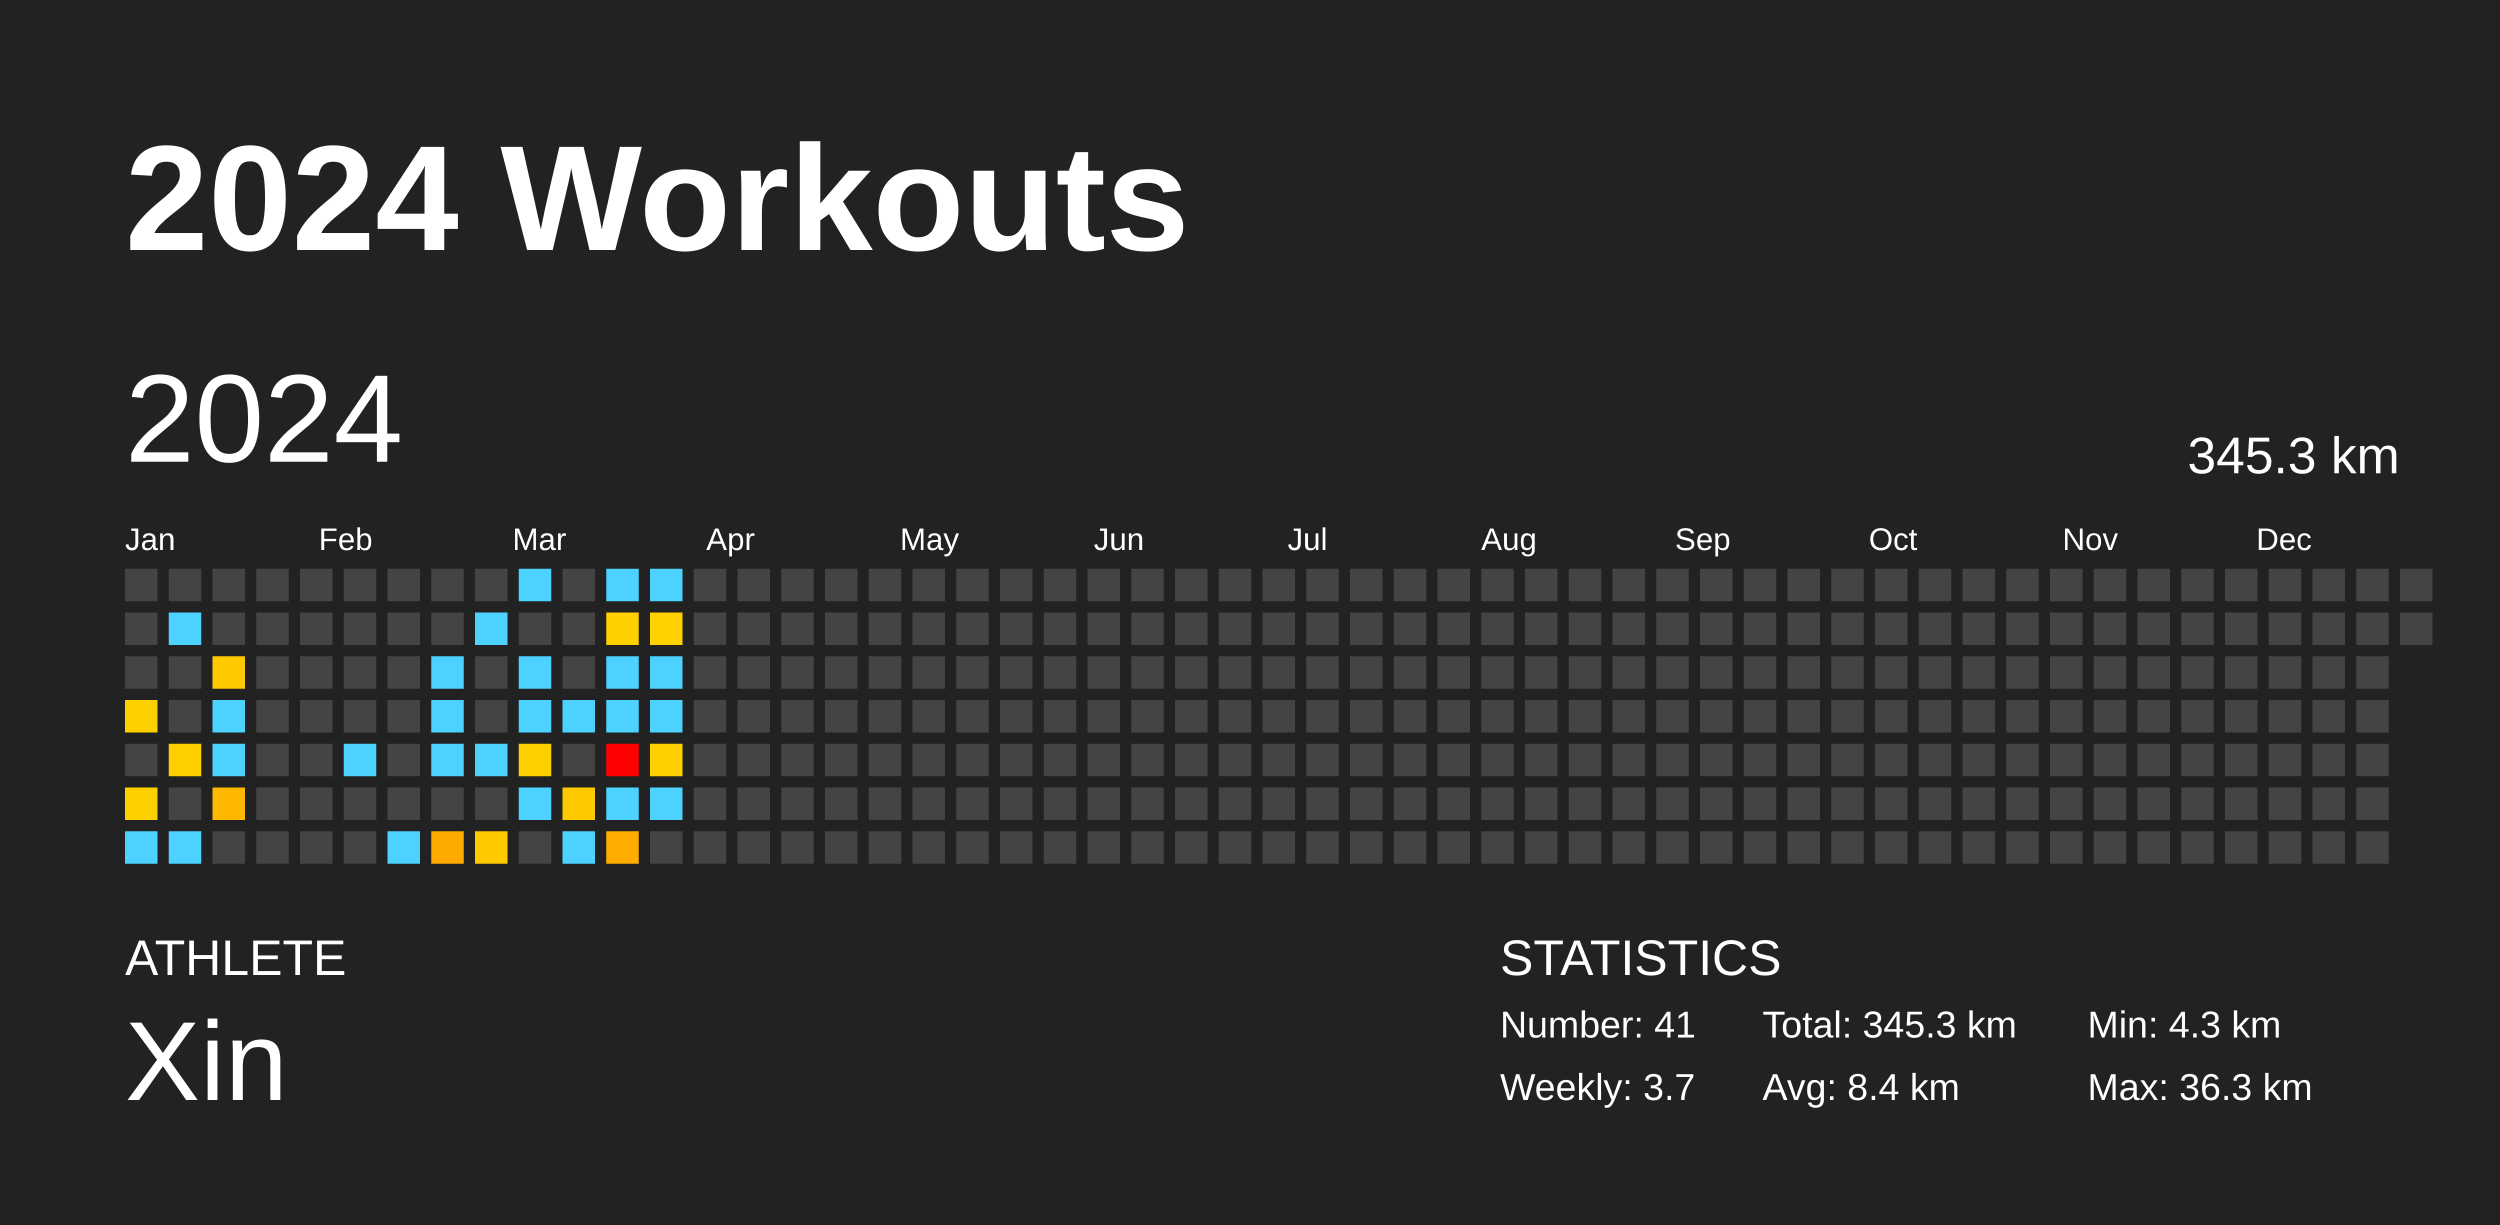
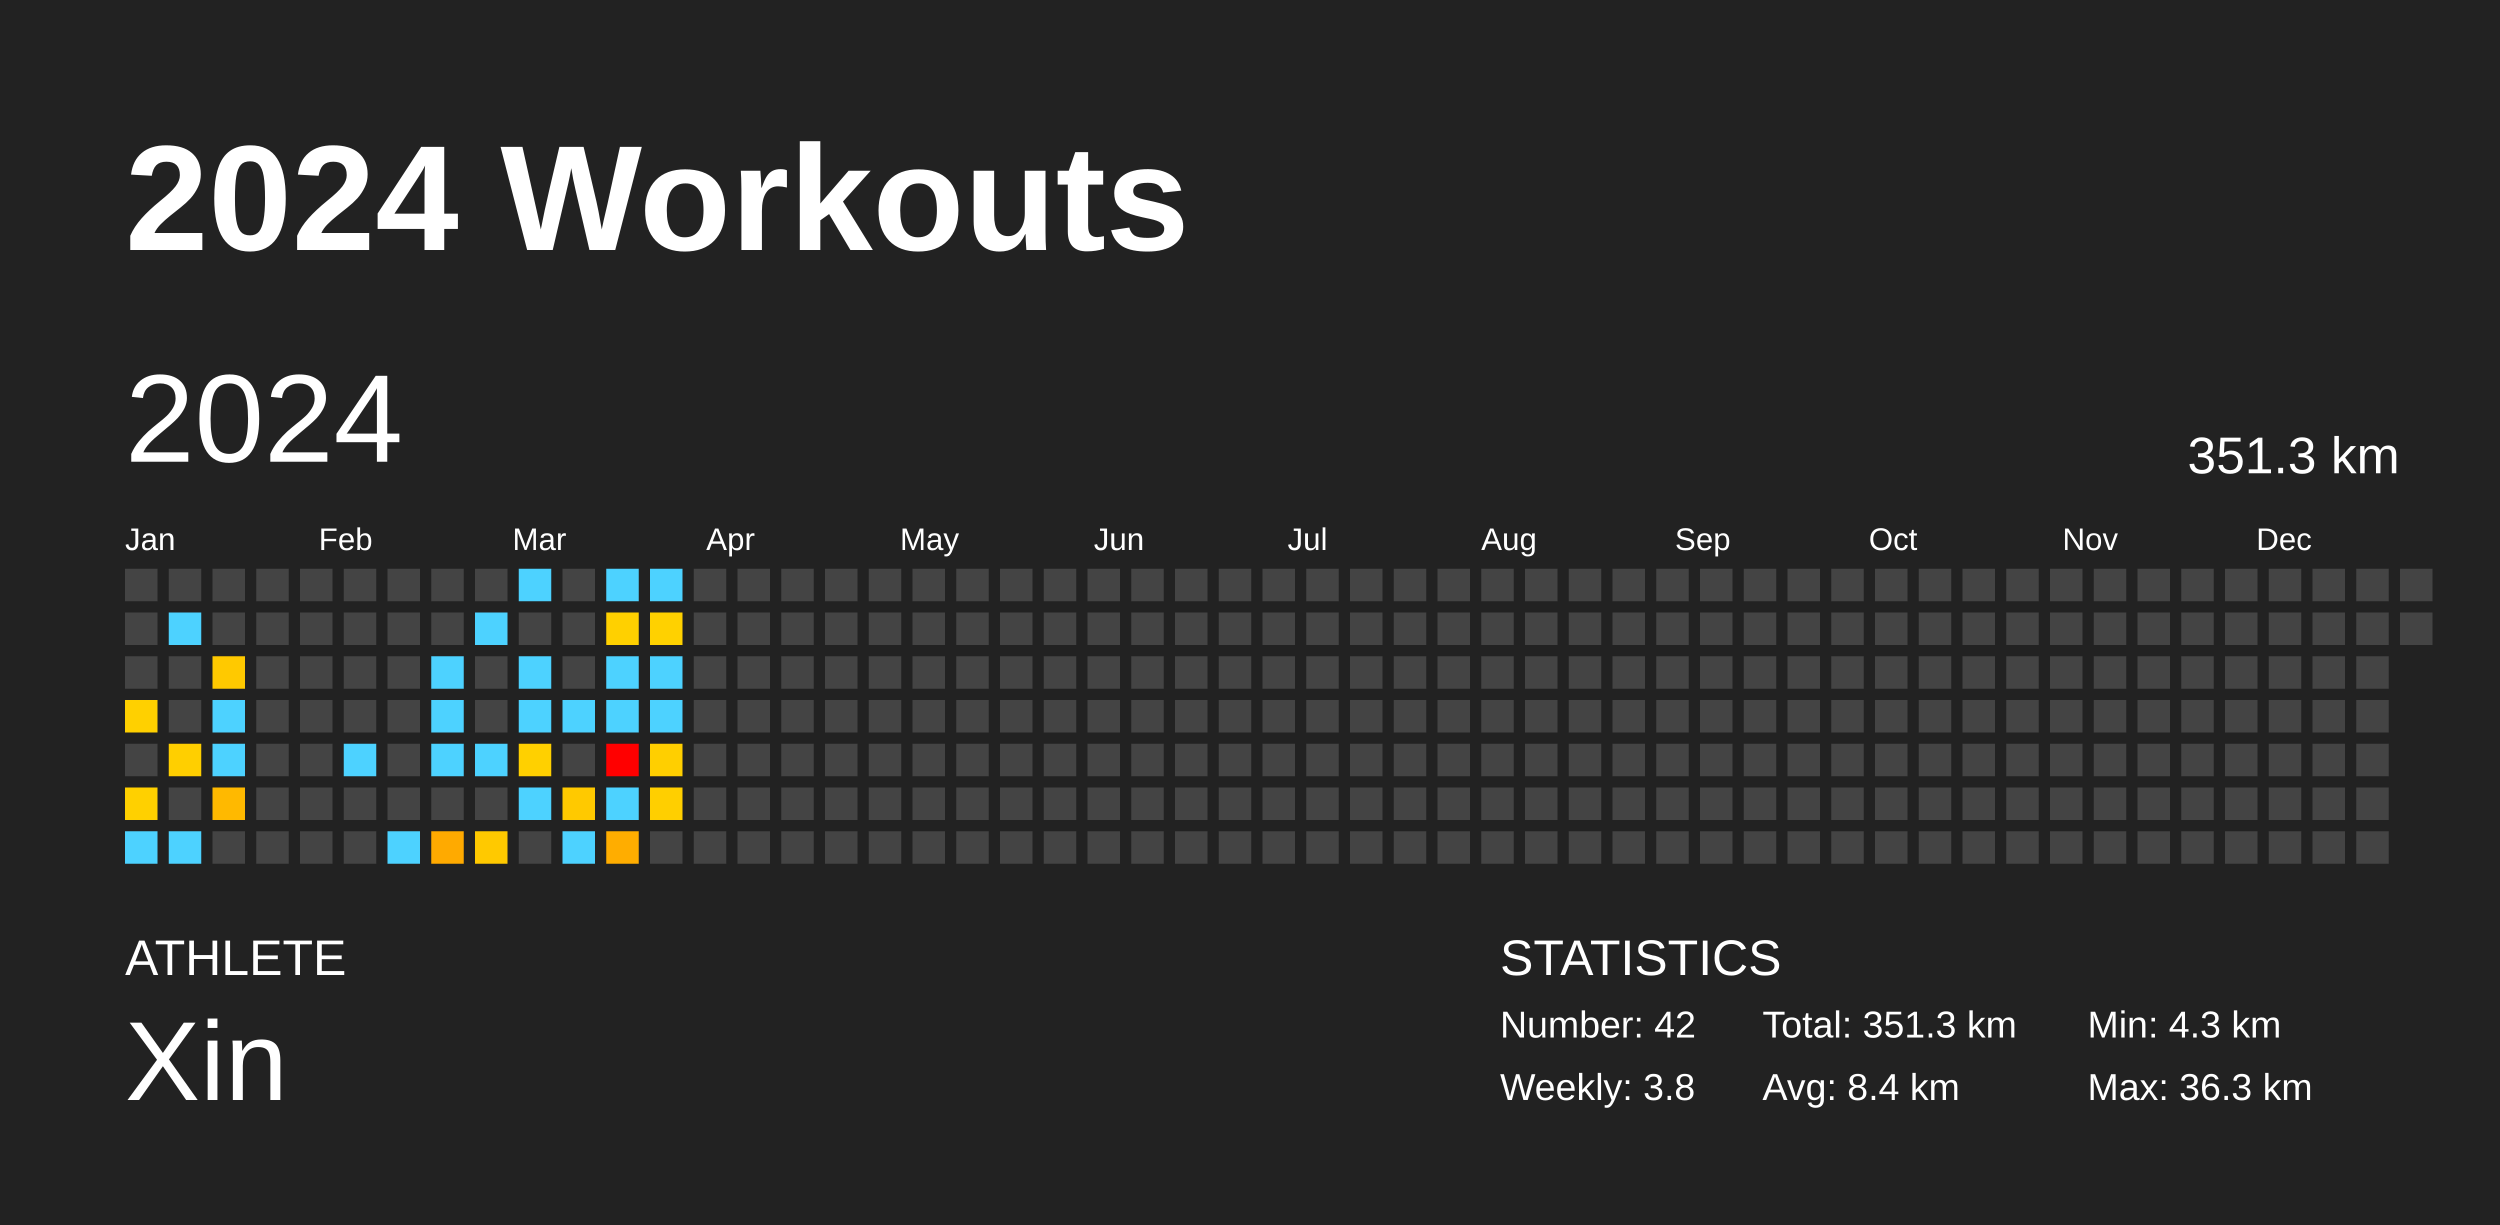
<svg xmlns="http://www.w3.org/2000/svg" baseProfile="full" height="98mm" version="1.1" viewBox="0,0,200,98" width="200mm">
  <defs />
  <rect fill="#222222" height="98" width="200" x="0" y="0" />
  <text fill="#FFFFFF" style="font-size:12px; font-family:Arial; font-weight:bold;" x="10" y="20">2024 Workouts</text>
  <text fill="#FFFFFF" style="font-size:4px; font-family:Arial" x="10" y="78">ATHLETE</text>
  <text fill="#FFFFFF" style="font-size:9px; font-family:Arial" x="10" y="88">Xin</text>
  <text fill="#FFFFFF" style="font-size:4px; font-family:Arial" x="120" y="78">STATISTICS</text>
-   <text fill="#FFFFFF" style="font-size:3px; font-family:Arial" x="120" y="83">Number: 41</text>
-   <text fill="#FFFFFF" style="font-size:3px; font-family:Arial" x="120" y="88">Weekly: 3.7</text>
-   <text fill="#FFFFFF" style="font-size:3px; font-family:Arial" x="141" y="83">Total: 345.3 km</text>
+   <text fill="#FFFFFF" style="font-size:3px; font-family:Arial" x="120" y="83">Number: 42</text>
+   <text fill="#FFFFFF" style="font-size:3px; font-family:Arial" x="120" y="88">Weekly: 3.8</text>
+   <text fill="#FFFFFF" style="font-size:3px; font-family:Arial" x="141" y="83">Total: 351.3 km</text>
  <text fill="#FFFFFF" style="font-size:3px; font-family:Arial" x="141" y="88">Avg: 8.4 km</text>
  <text fill="#FFFFFF" style="font-size:3px; font-family:Arial" x="167" y="83">Min: 4.3 km</text>
  <text fill="#FFFFFF" style="font-size:3px; font-family:Arial" x="167" y="88">Max: 36.3 km</text>
  <text dominant-baseline="hanging" fill="#FFFFFF" style="font-size:10.0px; font-family:Arial;" x="10" y="30">2024</text>
-   <text dominant-baseline="hanging" fill="#FFFFFF" style="font-size:4.125px; font-family:Arial;" x="175" y="35">345.3 km</text>
+   <text dominant-baseline="hanging" fill="#FFFFFF" style="font-size:4.125px; font-family:Arial;" x="175" y="35">351.3 km</text>
  <text fill="#FFFFFF" style="font-size:2.5px; font-family:Arial" x="10.0" y="44">Jan</text>
  <text fill="#FFFFFF" style="font-size:2.5px; font-family:Arial" x="25.5" y="44">Feb</text>
  <text fill="#FFFFFF" style="font-size:2.5px; font-family:Arial" x="41.0" y="44">Mar</text>
  <text fill="#FFFFFF" style="font-size:2.5px; font-family:Arial" x="56.5" y="44">Apr</text>
  <text fill="#FFFFFF" style="font-size:2.5px; font-family:Arial" x="72.0" y="44">May</text>
  <text fill="#FFFFFF" style="font-size:2.5px; font-family:Arial" x="87.5" y="44">Jun</text>
  <text fill="#FFFFFF" style="font-size:2.5px; font-family:Arial" x="103.0" y="44">Jul</text>
  <text fill="#FFFFFF" style="font-size:2.5px; font-family:Arial" x="118.5" y="44">Aug</text>
  <text fill="#FFFFFF" style="font-size:2.5px; font-family:Arial" x="134.0" y="44">Sep</text>
  <text fill="#FFFFFF" style="font-size:2.5px; font-family:Arial" x="149.5" y="44">Oct</text>
  <text fill="#FFFFFF" style="font-size:2.5px; font-family:Arial" x="165.0" y="44">Nov</text>
  <text fill="#FFFFFF" style="font-size:2.5px; font-family:Arial" x="180.5" y="44">Dec</text>
  <rect fill="#444444" height="2.6" width="2.6" x="10.0" y="45.5" />
  <rect fill="#444444" height="2.6" width="2.6" x="10.0" y="49.0" />
  <rect fill="#444444" height="2.6" width="2.6" x="10.0" y="52.5" />
  <rect fill="#ffd000" height="2.6" width="2.6" x="10.0" y="56.0" />
  <rect fill="#444444" height="2.6" width="2.6" x="10.0" y="59.5" />
  <rect fill="#ffd000" height="2.6" width="2.6" x="10.0" y="63.0" />
  <rect fill="#4dd2ff" height="2.6" width="2.6" x="10.0" y="66.5" />
  <rect fill="#444444" height="2.6" width="2.6" x="13.5" y="45.5" />
  <rect fill="#4dd2ff" height="2.6" width="2.6" x="13.5" y="49.0" />
  <rect fill="#444444" height="2.6" width="2.6" x="13.5" y="52.5" />
  <rect fill="#444444" height="2.6" width="2.6" x="13.5" y="56.0" />
  <rect fill="#ffcf00" height="2.6" width="2.6" x="13.5" y="59.5" />
  <rect fill="#444444" height="2.6" width="2.6" x="13.5" y="63.0" />
  <rect fill="#4dd2ff" height="2.6" width="2.6" x="13.5" y="66.5" />
  <rect fill="#444444" height="2.6" width="2.6" x="17.0" y="45.5" />
  <rect fill="#444444" height="2.6" width="2.6" x="17.0" y="49.0" />
  <rect fill="#ffc900" height="2.6" width="2.6" x="17.0" y="52.5" />
  <rect fill="#4dd2ff" height="2.6" width="2.6" x="17.0" y="56.0" />
  <rect fill="#4dd2ff" height="2.6" width="2.6" x="17.0" y="59.5" />
-   <rect fill="#ffb800" height="2.6" width="2.6" x="17.0" y="63.0" />
+   <rect fill="#ffb900" height="2.6" width="2.6" x="17.0" y="63.0" />
  <rect fill="#444444" height="2.6" width="2.6" x="17.0" y="66.5" />
  <rect fill="#444444" height="2.6" width="2.6" x="20.5" y="45.5" />
  <rect fill="#444444" height="2.6" width="2.6" x="20.5" y="49.0" />
  <rect fill="#444444" height="2.6" width="2.6" x="20.5" y="52.5" />
  <rect fill="#444444" height="2.6" width="2.6" x="20.5" y="56.0" />
  <rect fill="#444444" height="2.6" width="2.6" x="20.5" y="59.5" />
  <rect fill="#444444" height="2.6" width="2.6" x="20.5" y="63.0" />
  <rect fill="#444444" height="2.6" width="2.6" x="20.5" y="66.5" />
  <rect fill="#444444" height="2.6" width="2.6" x="24.0" y="45.5" />
  <rect fill="#444444" height="2.6" width="2.6" x="24.0" y="49.0" />
  <rect fill="#444444" height="2.6" width="2.6" x="24.0" y="52.5" />
  <rect fill="#444444" height="2.6" width="2.6" x="24.0" y="56.0" />
  <rect fill="#444444" height="2.6" width="2.6" x="24.0" y="59.5" />
  <rect fill="#444444" height="2.6" width="2.6" x="24.0" y="63.0" />
  <rect fill="#444444" height="2.6" width="2.6" x="24.0" y="66.5" />
  <rect fill="#444444" height="2.6" width="2.6" x="27.5" y="45.5" />
  <rect fill="#444444" height="2.6" width="2.6" x="27.5" y="49.0" />
  <rect fill="#444444" height="2.6" width="2.6" x="27.5" y="52.5" />
  <rect fill="#444444" height="2.6" width="2.6" x="27.5" y="56.0" />
  <rect fill="#4dd2ff" height="2.6" width="2.6" x="27.5" y="59.5" />
  <rect fill="#444444" height="2.6" width="2.6" x="27.5" y="63.0" />
  <rect fill="#444444" height="2.6" width="2.6" x="27.5" y="66.5" />
  <rect fill="#444444" height="2.6" width="2.6" x="31.0" y="45.5" />
  <rect fill="#444444" height="2.6" width="2.6" x="31.0" y="49.0" />
  <rect fill="#444444" height="2.6" width="2.6" x="31.0" y="52.5" />
  <rect fill="#444444" height="2.6" width="2.6" x="31.0" y="56.0" />
  <rect fill="#444444" height="2.6" width="2.6" x="31.0" y="59.5" />
  <rect fill="#444444" height="2.6" width="2.6" x="31.0" y="63.0" />
  <rect fill="#4dd2ff" height="2.6" width="2.6" x="31.0" y="66.5" />
  <rect fill="#444444" height="2.6" width="2.6" x="34.5" y="45.5" />
  <rect fill="#444444" height="2.6" width="2.6" x="34.5" y="49.0" />
  <rect fill="#4dd2ff" height="2.6" width="2.6" x="34.5" y="52.5" />
  <rect fill="#4dd2ff" height="2.6" width="2.6" x="34.5" y="56.0" />
  <rect fill="#4dd2ff" height="2.6" width="2.6" x="34.5" y="59.5" />
  <rect fill="#444444" height="2.6" width="2.6" x="34.5" y="63.0" />
  <rect fill="#ffaa00" height="2.6" width="2.6" x="34.5" y="66.5" />
  <rect fill="#444444" height="2.6" width="2.6" x="38.0" y="45.5" />
  <rect fill="#4dd2ff" height="2.6" width="2.6" x="38.0" y="49.0" />
  <rect fill="#444444" height="2.6" width="2.6" x="38.0" y="52.5" />
  <rect fill="#444444" height="2.6" width="2.6" x="38.0" y="56.0" />
  <rect fill="#4dd2ff" height="2.6" width="2.6" x="38.0" y="59.5" />
  <rect fill="#444444" height="2.6" width="2.6" x="38.0" y="63.0" />
  <rect fill="#ffc900" height="2.6" width="2.6" x="38.0" y="66.5" />
  <rect fill="#4dd2ff" height="2.6" width="2.6" x="41.5" y="45.5" />
  <rect fill="#444444" height="2.6" width="2.6" x="41.5" y="49.0" />
  <rect fill="#4dd2ff" height="2.6" width="2.6" x="41.5" y="52.5" />
  <rect fill="#4dd2ff" height="2.6" width="2.6" x="41.5" y="56.0" />
  <rect fill="#ffd000" height="2.6" width="2.6" x="41.5" y="59.5" />
  <rect fill="#4dd2ff" height="2.6" width="2.6" x="41.5" y="63.0" />
  <rect fill="#444444" height="2.6" width="2.6" x="41.5" y="66.5" />
  <rect fill="#444444" height="2.6" width="2.6" x="45.0" y="45.5" />
  <rect fill="#444444" height="2.6" width="2.6" x="45.0" y="49.0" />
  <rect fill="#444444" height="2.6" width="2.6" x="45.0" y="52.5" />
  <rect fill="#4dd2ff" height="2.6" width="2.6" x="45.0" y="56.0" />
  <rect fill="#444444" height="2.6" width="2.6" x="45.0" y="59.5" />
  <rect fill="#ffc900" height="2.6" width="2.6" x="45.0" y="63.0" />
  <rect fill="#4dd2ff" height="2.6" width="2.6" x="45.0" y="66.5" />
  <rect fill="#4dd2ff" height="2.6" width="2.6" x="48.5" y="45.5" />
  <rect fill="#ffd000" height="2.6" width="2.6" x="48.5" y="49.0" />
  <rect fill="#4dd2ff" height="2.6" width="2.6" x="48.5" y="52.5" />
  <rect fill="#4dd2ff" height="2.6" width="2.6" x="48.5" y="56.0" />
  <rect fill="red" height="2.6" width="2.6" x="48.5" y="59.5" />
  <rect fill="#4dd2ff" height="2.6" width="2.6" x="48.5" y="63.0" />
-   <rect fill="#ffac00" height="2.6" width="2.6" x="48.5" y="66.5" />
+   <rect fill="#ffad00" height="2.6" width="2.6" x="48.5" y="66.5" />
  <rect fill="#4dd2ff" height="2.6" width="2.6" x="52.0" y="45.5" />
  <rect fill="#ffd100" height="2.6" width="2.6" x="52.0" y="49.0" />
  <rect fill="#4dd2ff" height="2.6" width="2.6" x="52.0" y="52.5" />
  <rect fill="#4dd2ff" height="2.6" width="2.6" x="52.0" y="56.0" />
  <rect fill="#ffcf00" height="2.6" width="2.6" x="52.0" y="59.5" />
-   <rect fill="#4dd2ff" height="2.6" width="2.6" x="52.0" y="63.0" />
+   <rect fill="#ffcf00" height="2.6" width="2.6" x="52.0" y="63.0" />
  <rect fill="#444444" height="2.6" width="2.6" x="52.0" y="66.5" />
  <rect fill="#444444" height="2.6" width="2.6" x="55.5" y="45.5" />
  <rect fill="#444444" height="2.6" width="2.6" x="55.5" y="49.0" />
  <rect fill="#444444" height="2.6" width="2.6" x="55.5" y="52.5" />
  <rect fill="#444444" height="2.6" width="2.6" x="55.5" y="56.0" />
  <rect fill="#444444" height="2.6" width="2.6" x="55.5" y="59.5" />
  <rect fill="#444444" height="2.6" width="2.6" x="55.5" y="63.0" />
  <rect fill="#444444" height="2.6" width="2.6" x="55.5" y="66.5" />
  <rect fill="#444444" height="2.6" width="2.6" x="59.0" y="45.5" />
  <rect fill="#444444" height="2.6" width="2.6" x="59.0" y="49.0" />
  <rect fill="#444444" height="2.6" width="2.6" x="59.0" y="52.5" />
  <rect fill="#444444" height="2.6" width="2.6" x="59.0" y="56.0" />
  <rect fill="#444444" height="2.6" width="2.6" x="59.0" y="59.5" />
  <rect fill="#444444" height="2.6" width="2.6" x="59.0" y="63.0" />
  <rect fill="#444444" height="2.6" width="2.6" x="59.0" y="66.5" />
  <rect fill="#444444" height="2.6" width="2.6" x="62.5" y="45.5" />
  <rect fill="#444444" height="2.6" width="2.6" x="62.5" y="49.0" />
  <rect fill="#444444" height="2.6" width="2.6" x="62.5" y="52.5" />
  <rect fill="#444444" height="2.6" width="2.6" x="62.5" y="56.0" />
  <rect fill="#444444" height="2.6" width="2.6" x="62.5" y="59.5" />
  <rect fill="#444444" height="2.6" width="2.6" x="62.5" y="63.0" />
  <rect fill="#444444" height="2.6" width="2.6" x="62.5" y="66.5" />
  <rect fill="#444444" height="2.6" width="2.6" x="66.0" y="45.5" />
  <rect fill="#444444" height="2.6" width="2.6" x="66.0" y="49.0" />
  <rect fill="#444444" height="2.6" width="2.6" x="66.0" y="52.5" />
  <rect fill="#444444" height="2.6" width="2.6" x="66.0" y="56.0" />
  <rect fill="#444444" height="2.6" width="2.6" x="66.0" y="59.5" />
  <rect fill="#444444" height="2.6" width="2.6" x="66.0" y="63.0" />
  <rect fill="#444444" height="2.6" width="2.6" x="66.0" y="66.5" />
  <rect fill="#444444" height="2.6" width="2.6" x="69.5" y="45.5" />
  <rect fill="#444444" height="2.6" width="2.6" x="69.5" y="49.0" />
  <rect fill="#444444" height="2.6" width="2.6" x="69.5" y="52.5" />
  <rect fill="#444444" height="2.6" width="2.6" x="69.5" y="56.0" />
  <rect fill="#444444" height="2.6" width="2.6" x="69.5" y="59.5" />
  <rect fill="#444444" height="2.6" width="2.6" x="69.5" y="63.0" />
  <rect fill="#444444" height="2.6" width="2.6" x="69.5" y="66.5" />
  <rect fill="#444444" height="2.6" width="2.6" x="73.0" y="45.5" />
  <rect fill="#444444" height="2.6" width="2.6" x="73.0" y="49.0" />
  <rect fill="#444444" height="2.6" width="2.6" x="73.0" y="52.5" />
  <rect fill="#444444" height="2.6" width="2.6" x="73.0" y="56.0" />
  <rect fill="#444444" height="2.6" width="2.6" x="73.0" y="59.5" />
  <rect fill="#444444" height="2.6" width="2.6" x="73.0" y="63.0" />
  <rect fill="#444444" height="2.6" width="2.6" x="73.0" y="66.5" />
  <rect fill="#444444" height="2.6" width="2.6" x="76.5" y="45.5" />
  <rect fill="#444444" height="2.6" width="2.6" x="76.5" y="49.0" />
  <rect fill="#444444" height="2.6" width="2.6" x="76.5" y="52.5" />
  <rect fill="#444444" height="2.6" width="2.6" x="76.5" y="56.0" />
  <rect fill="#444444" height="2.6" width="2.6" x="76.5" y="59.5" />
  <rect fill="#444444" height="2.6" width="2.6" x="76.5" y="63.0" />
  <rect fill="#444444" height="2.6" width="2.6" x="76.5" y="66.5" />
  <rect fill="#444444" height="2.6" width="2.6" x="80.0" y="45.5" />
  <rect fill="#444444" height="2.6" width="2.6" x="80.0" y="49.0" />
  <rect fill="#444444" height="2.6" width="2.6" x="80.0" y="52.5" />
  <rect fill="#444444" height="2.6" width="2.6" x="80.0" y="56.0" />
  <rect fill="#444444" height="2.6" width="2.6" x="80.0" y="59.5" />
  <rect fill="#444444" height="2.6" width="2.6" x="80.0" y="63.0" />
  <rect fill="#444444" height="2.6" width="2.6" x="80.0" y="66.5" />
  <rect fill="#444444" height="2.6" width="2.6" x="83.5" y="45.5" />
  <rect fill="#444444" height="2.6" width="2.6" x="83.5" y="49.0" />
  <rect fill="#444444" height="2.6" width="2.6" x="83.5" y="52.5" />
  <rect fill="#444444" height="2.6" width="2.6" x="83.5" y="56.0" />
  <rect fill="#444444" height="2.6" width="2.6" x="83.5" y="59.5" />
  <rect fill="#444444" height="2.6" width="2.6" x="83.5" y="63.0" />
  <rect fill="#444444" height="2.6" width="2.6" x="83.5" y="66.5" />
  <rect fill="#444444" height="2.6" width="2.6" x="87.0" y="45.5" />
  <rect fill="#444444" height="2.6" width="2.6" x="87.0" y="49.0" />
  <rect fill="#444444" height="2.6" width="2.6" x="87.0" y="52.5" />
  <rect fill="#444444" height="2.6" width="2.6" x="87.0" y="56.0" />
  <rect fill="#444444" height="2.6" width="2.6" x="87.0" y="59.5" />
  <rect fill="#444444" height="2.6" width="2.6" x="87.0" y="63.0" />
  <rect fill="#444444" height="2.6" width="2.6" x="87.0" y="66.5" />
  <rect fill="#444444" height="2.6" width="2.6" x="90.5" y="45.5" />
  <rect fill="#444444" height="2.6" width="2.6" x="90.5" y="49.0" />
  <rect fill="#444444" height="2.6" width="2.6" x="90.5" y="52.5" />
  <rect fill="#444444" height="2.6" width="2.6" x="90.5" y="56.0" />
  <rect fill="#444444" height="2.6" width="2.6" x="90.5" y="59.5" />
  <rect fill="#444444" height="2.6" width="2.6" x="90.5" y="63.0" />
  <rect fill="#444444" height="2.6" width="2.6" x="90.5" y="66.5" />
  <rect fill="#444444" height="2.6" width="2.6" x="94.0" y="45.5" />
  <rect fill="#444444" height="2.6" width="2.6" x="94.0" y="49.0" />
  <rect fill="#444444" height="2.6" width="2.6" x="94.0" y="52.5" />
  <rect fill="#444444" height="2.6" width="2.6" x="94.0" y="56.0" />
  <rect fill="#444444" height="2.6" width="2.6" x="94.0" y="59.5" />
  <rect fill="#444444" height="2.6" width="2.6" x="94.0" y="63.0" />
  <rect fill="#444444" height="2.6" width="2.6" x="94.0" y="66.5" />
  <rect fill="#444444" height="2.6" width="2.6" x="97.5" y="45.5" />
  <rect fill="#444444" height="2.6" width="2.6" x="97.5" y="49.0" />
  <rect fill="#444444" height="2.6" width="2.6" x="97.5" y="52.5" />
  <rect fill="#444444" height="2.6" width="2.6" x="97.5" y="56.0" />
  <rect fill="#444444" height="2.6" width="2.6" x="97.5" y="59.5" />
  <rect fill="#444444" height="2.6" width="2.6" x="97.5" y="63.0" />
  <rect fill="#444444" height="2.6" width="2.6" x="97.5" y="66.5" />
  <rect fill="#444444" height="2.6" width="2.6" x="101.0" y="45.5" />
  <rect fill="#444444" height="2.6" width="2.6" x="101.0" y="49.0" />
  <rect fill="#444444" height="2.6" width="2.6" x="101.0" y="52.5" />
  <rect fill="#444444" height="2.6" width="2.6" x="101.0" y="56.0" />
  <rect fill="#444444" height="2.6" width="2.6" x="101.0" y="59.5" />
  <rect fill="#444444" height="2.6" width="2.6" x="101.0" y="63.0" />
  <rect fill="#444444" height="2.6" width="2.6" x="101.0" y="66.5" />
  <rect fill="#444444" height="2.6" width="2.6" x="104.5" y="45.5" />
  <rect fill="#444444" height="2.6" width="2.6" x="104.5" y="49.0" />
  <rect fill="#444444" height="2.6" width="2.6" x="104.5" y="52.5" />
  <rect fill="#444444" height="2.6" width="2.6" x="104.5" y="56.0" />
  <rect fill="#444444" height="2.6" width="2.6" x="104.5" y="59.5" />
  <rect fill="#444444" height="2.6" width="2.6" x="104.5" y="63.0" />
  <rect fill="#444444" height="2.6" width="2.6" x="104.5" y="66.5" />
  <rect fill="#444444" height="2.6" width="2.6" x="108.0" y="45.5" />
  <rect fill="#444444" height="2.6" width="2.6" x="108.0" y="49.0" />
  <rect fill="#444444" height="2.6" width="2.6" x="108.0" y="52.5" />
  <rect fill="#444444" height="2.6" width="2.6" x="108.0" y="56.0" />
  <rect fill="#444444" height="2.6" width="2.6" x="108.0" y="59.5" />
  <rect fill="#444444" height="2.6" width="2.6" x="108.0" y="63.0" />
  <rect fill="#444444" height="2.6" width="2.6" x="108.0" y="66.5" />
  <rect fill="#444444" height="2.6" width="2.6" x="111.5" y="45.5" />
  <rect fill="#444444" height="2.6" width="2.6" x="111.5" y="49.0" />
  <rect fill="#444444" height="2.6" width="2.6" x="111.5" y="52.5" />
  <rect fill="#444444" height="2.6" width="2.6" x="111.5" y="56.0" />
  <rect fill="#444444" height="2.6" width="2.6" x="111.5" y="59.5" />
  <rect fill="#444444" height="2.6" width="2.6" x="111.5" y="63.0" />
  <rect fill="#444444" height="2.6" width="2.6" x="111.5" y="66.5" />
  <rect fill="#444444" height="2.6" width="2.6" x="115.0" y="45.5" />
  <rect fill="#444444" height="2.6" width="2.6" x="115.0" y="49.0" />
  <rect fill="#444444" height="2.6" width="2.6" x="115.0" y="52.5" />
  <rect fill="#444444" height="2.6" width="2.6" x="115.0" y="56.0" />
  <rect fill="#444444" height="2.6" width="2.6" x="115.0" y="59.5" />
  <rect fill="#444444" height="2.6" width="2.6" x="115.0" y="63.0" />
  <rect fill="#444444" height="2.6" width="2.6" x="115.0" y="66.5" />
  <rect fill="#444444" height="2.6" width="2.6" x="118.5" y="45.5" />
  <rect fill="#444444" height="2.6" width="2.6" x="118.5" y="49.0" />
  <rect fill="#444444" height="2.6" width="2.6" x="118.5" y="52.5" />
  <rect fill="#444444" height="2.6" width="2.6" x="118.5" y="56.0" />
  <rect fill="#444444" height="2.6" width="2.6" x="118.5" y="59.5" />
  <rect fill="#444444" height="2.6" width="2.6" x="118.5" y="63.0" />
  <rect fill="#444444" height="2.6" width="2.6" x="118.5" y="66.5" />
  <rect fill="#444444" height="2.6" width="2.6" x="122.0" y="45.5" />
  <rect fill="#444444" height="2.6" width="2.6" x="122.0" y="49.0" />
  <rect fill="#444444" height="2.6" width="2.6" x="122.0" y="52.5" />
  <rect fill="#444444" height="2.6" width="2.6" x="122.0" y="56.0" />
  <rect fill="#444444" height="2.6" width="2.6" x="122.0" y="59.5" />
  <rect fill="#444444" height="2.6" width="2.6" x="122.0" y="63.0" />
  <rect fill="#444444" height="2.6" width="2.6" x="122.0" y="66.5" />
  <rect fill="#444444" height="2.6" width="2.6" x="125.5" y="45.5" />
  <rect fill="#444444" height="2.6" width="2.6" x="125.5" y="49.0" />
  <rect fill="#444444" height="2.6" width="2.6" x="125.5" y="52.5" />
  <rect fill="#444444" height="2.6" width="2.6" x="125.5" y="56.0" />
  <rect fill="#444444" height="2.6" width="2.6" x="125.5" y="59.5" />
  <rect fill="#444444" height="2.6" width="2.6" x="125.5" y="63.0" />
  <rect fill="#444444" height="2.6" width="2.6" x="125.5" y="66.5" />
  <rect fill="#444444" height="2.6" width="2.6" x="129.0" y="45.5" />
  <rect fill="#444444" height="2.6" width="2.6" x="129.0" y="49.0" />
  <rect fill="#444444" height="2.6" width="2.6" x="129.0" y="52.5" />
  <rect fill="#444444" height="2.6" width="2.6" x="129.0" y="56.0" />
  <rect fill="#444444" height="2.6" width="2.6" x="129.0" y="59.5" />
  <rect fill="#444444" height="2.6" width="2.6" x="129.0" y="63.0" />
  <rect fill="#444444" height="2.6" width="2.6" x="129.0" y="66.5" />
  <rect fill="#444444" height="2.6" width="2.6" x="132.5" y="45.5" />
  <rect fill="#444444" height="2.6" width="2.6" x="132.5" y="49.0" />
  <rect fill="#444444" height="2.6" width="2.6" x="132.5" y="52.5" />
  <rect fill="#444444" height="2.6" width="2.6" x="132.5" y="56.0" />
  <rect fill="#444444" height="2.6" width="2.6" x="132.5" y="59.5" />
  <rect fill="#444444" height="2.6" width="2.6" x="132.5" y="63.0" />
  <rect fill="#444444" height="2.6" width="2.6" x="132.5" y="66.5" />
  <rect fill="#444444" height="2.6" width="2.6" x="136.0" y="45.5" />
  <rect fill="#444444" height="2.6" width="2.6" x="136.0" y="49.0" />
  <rect fill="#444444" height="2.6" width="2.6" x="136.0" y="52.5" />
  <rect fill="#444444" height="2.6" width="2.6" x="136.0" y="56.0" />
  <rect fill="#444444" height="2.6" width="2.6" x="136.0" y="59.5" />
  <rect fill="#444444" height="2.6" width="2.6" x="136.0" y="63.0" />
  <rect fill="#444444" height="2.6" width="2.6" x="136.0" y="66.5" />
  <rect fill="#444444" height="2.6" width="2.6" x="139.5" y="45.5" />
  <rect fill="#444444" height="2.6" width="2.6" x="139.5" y="49.0" />
  <rect fill="#444444" height="2.6" width="2.6" x="139.5" y="52.5" />
  <rect fill="#444444" height="2.6" width="2.6" x="139.5" y="56.0" />
  <rect fill="#444444" height="2.6" width="2.6" x="139.5" y="59.5" />
  <rect fill="#444444" height="2.6" width="2.6" x="139.5" y="63.0" />
  <rect fill="#444444" height="2.6" width="2.6" x="139.5" y="66.5" />
  <rect fill="#444444" height="2.6" width="2.6" x="143.0" y="45.5" />
  <rect fill="#444444" height="2.6" width="2.6" x="143.0" y="49.0" />
  <rect fill="#444444" height="2.6" width="2.6" x="143.0" y="52.5" />
  <rect fill="#444444" height="2.6" width="2.6" x="143.0" y="56.0" />
  <rect fill="#444444" height="2.6" width="2.6" x="143.0" y="59.5" />
  <rect fill="#444444" height="2.6" width="2.6" x="143.0" y="63.0" />
  <rect fill="#444444" height="2.6" width="2.6" x="143.0" y="66.5" />
  <rect fill="#444444" height="2.6" width="2.6" x="146.5" y="45.5" />
  <rect fill="#444444" height="2.6" width="2.6" x="146.5" y="49.0" />
  <rect fill="#444444" height="2.6" width="2.6" x="146.5" y="52.5" />
  <rect fill="#444444" height="2.6" width="2.6" x="146.5" y="56.0" />
  <rect fill="#444444" height="2.6" width="2.6" x="146.5" y="59.5" />
  <rect fill="#444444" height="2.6" width="2.6" x="146.5" y="63.0" />
  <rect fill="#444444" height="2.6" width="2.6" x="146.5" y="66.5" />
  <rect fill="#444444" height="2.6" width="2.6" x="150.0" y="45.5" />
  <rect fill="#444444" height="2.6" width="2.6" x="150.0" y="49.0" />
  <rect fill="#444444" height="2.6" width="2.6" x="150.0" y="52.5" />
  <rect fill="#444444" height="2.6" width="2.6" x="150.0" y="56.0" />
  <rect fill="#444444" height="2.6" width="2.6" x="150.0" y="59.5" />
  <rect fill="#444444" height="2.6" width="2.6" x="150.0" y="63.0" />
  <rect fill="#444444" height="2.6" width="2.6" x="150.0" y="66.5" />
  <rect fill="#444444" height="2.6" width="2.6" x="153.5" y="45.5" />
  <rect fill="#444444" height="2.6" width="2.6" x="153.5" y="49.0" />
  <rect fill="#444444" height="2.6" width="2.6" x="153.5" y="52.5" />
  <rect fill="#444444" height="2.6" width="2.6" x="153.5" y="56.0" />
  <rect fill="#444444" height="2.6" width="2.6" x="153.5" y="59.5" />
  <rect fill="#444444" height="2.6" width="2.6" x="153.5" y="63.0" />
  <rect fill="#444444" height="2.6" width="2.6" x="153.5" y="66.5" />
  <rect fill="#444444" height="2.6" width="2.6" x="157.0" y="45.5" />
  <rect fill="#444444" height="2.6" width="2.6" x="157.0" y="49.0" />
  <rect fill="#444444" height="2.6" width="2.6" x="157.0" y="52.5" />
  <rect fill="#444444" height="2.6" width="2.6" x="157.0" y="56.0" />
  <rect fill="#444444" height="2.6" width="2.6" x="157.0" y="59.5" />
  <rect fill="#444444" height="2.6" width="2.6" x="157.0" y="63.0" />
  <rect fill="#444444" height="2.6" width="2.6" x="157.0" y="66.5" />
  <rect fill="#444444" height="2.6" width="2.6" x="160.5" y="45.5" />
  <rect fill="#444444" height="2.6" width="2.6" x="160.5" y="49.0" />
  <rect fill="#444444" height="2.6" width="2.6" x="160.5" y="52.5" />
  <rect fill="#444444" height="2.6" width="2.6" x="160.5" y="56.0" />
  <rect fill="#444444" height="2.6" width="2.6" x="160.5" y="59.5" />
  <rect fill="#444444" height="2.6" width="2.6" x="160.5" y="63.0" />
  <rect fill="#444444" height="2.6" width="2.6" x="160.5" y="66.5" />
  <rect fill="#444444" height="2.6" width="2.6" x="164.0" y="45.5" />
  <rect fill="#444444" height="2.6" width="2.6" x="164.0" y="49.0" />
  <rect fill="#444444" height="2.6" width="2.6" x="164.0" y="52.5" />
  <rect fill="#444444" height="2.6" width="2.6" x="164.0" y="56.0" />
  <rect fill="#444444" height="2.6" width="2.6" x="164.0" y="59.5" />
  <rect fill="#444444" height="2.6" width="2.6" x="164.0" y="63.0" />
  <rect fill="#444444" height="2.6" width="2.6" x="164.0" y="66.5" />
  <rect fill="#444444" height="2.6" width="2.6" x="167.5" y="45.5" />
  <rect fill="#444444" height="2.6" width="2.6" x="167.5" y="49.0" />
  <rect fill="#444444" height="2.6" width="2.6" x="167.5" y="52.5" />
  <rect fill="#444444" height="2.6" width="2.6" x="167.5" y="56.0" />
  <rect fill="#444444" height="2.6" width="2.6" x="167.5" y="59.5" />
  <rect fill="#444444" height="2.6" width="2.6" x="167.5" y="63.0" />
  <rect fill="#444444" height="2.6" width="2.6" x="167.5" y="66.5" />
  <rect fill="#444444" height="2.6" width="2.6" x="171.0" y="45.5" />
  <rect fill="#444444" height="2.6" width="2.6" x="171.0" y="49.0" />
  <rect fill="#444444" height="2.6" width="2.6" x="171.0" y="52.5" />
  <rect fill="#444444" height="2.6" width="2.6" x="171.0" y="56.0" />
  <rect fill="#444444" height="2.6" width="2.6" x="171.0" y="59.5" />
  <rect fill="#444444" height="2.6" width="2.6" x="171.0" y="63.0" />
  <rect fill="#444444" height="2.6" width="2.6" x="171.0" y="66.5" />
  <rect fill="#444444" height="2.6" width="2.6" x="174.5" y="45.5" />
  <rect fill="#444444" height="2.6" width="2.6" x="174.5" y="49.0" />
  <rect fill="#444444" height="2.6" width="2.6" x="174.5" y="52.5" />
  <rect fill="#444444" height="2.6" width="2.6" x="174.5" y="56.0" />
  <rect fill="#444444" height="2.6" width="2.6" x="174.5" y="59.5" />
  <rect fill="#444444" height="2.6" width="2.6" x="174.5" y="63.0" />
  <rect fill="#444444" height="2.6" width="2.6" x="174.5" y="66.5" />
  <rect fill="#444444" height="2.6" width="2.6" x="178.0" y="45.5" />
  <rect fill="#444444" height="2.6" width="2.6" x="178.0" y="49.0" />
  <rect fill="#444444" height="2.6" width="2.6" x="178.0" y="52.5" />
  <rect fill="#444444" height="2.6" width="2.6" x="178.0" y="56.0" />
  <rect fill="#444444" height="2.6" width="2.6" x="178.0" y="59.5" />
  <rect fill="#444444" height="2.6" width="2.6" x="178.0" y="63.0" />
  <rect fill="#444444" height="2.6" width="2.6" x="178.0" y="66.5" />
  <rect fill="#444444" height="2.6" width="2.6" x="181.5" y="45.5" />
  <rect fill="#444444" height="2.6" width="2.6" x="181.5" y="49.0" />
  <rect fill="#444444" height="2.6" width="2.6" x="181.5" y="52.5" />
  <rect fill="#444444" height="2.6" width="2.6" x="181.5" y="56.0" />
  <rect fill="#444444" height="2.6" width="2.6" x="181.5" y="59.5" />
  <rect fill="#444444" height="2.6" width="2.6" x="181.5" y="63.0" />
  <rect fill="#444444" height="2.6" width="2.6" x="181.5" y="66.5" />
  <rect fill="#444444" height="2.6" width="2.6" x="185.0" y="45.5" />
  <rect fill="#444444" height="2.6" width="2.6" x="185.0" y="49.0" />
  <rect fill="#444444" height="2.6" width="2.6" x="185.0" y="52.5" />
  <rect fill="#444444" height="2.6" width="2.6" x="185.0" y="56.0" />
  <rect fill="#444444" height="2.6" width="2.6" x="185.0" y="59.5" />
  <rect fill="#444444" height="2.6" width="2.6" x="185.0" y="63.0" />
  <rect fill="#444444" height="2.6" width="2.6" x="185.0" y="66.5" />
  <rect fill="#444444" height="2.6" width="2.6" x="188.5" y="45.5" />
  <rect fill="#444444" height="2.6" width="2.6" x="188.5" y="49.0" />
  <rect fill="#444444" height="2.6" width="2.6" x="188.5" y="52.5" />
  <rect fill="#444444" height="2.6" width="2.6" x="188.5" y="56.0" />
  <rect fill="#444444" height="2.6" width="2.6" x="188.5" y="59.5" />
  <rect fill="#444444" height="2.6" width="2.6" x="188.5" y="63.0" />
  <rect fill="#444444" height="2.6" width="2.6" x="188.5" y="66.5" />
  <rect fill="#444444" height="2.6" width="2.6" x="192.0" y="45.5" />
  <rect fill="#444444" height="2.6" width="2.6" x="192.0" y="49.0" />
</svg>
